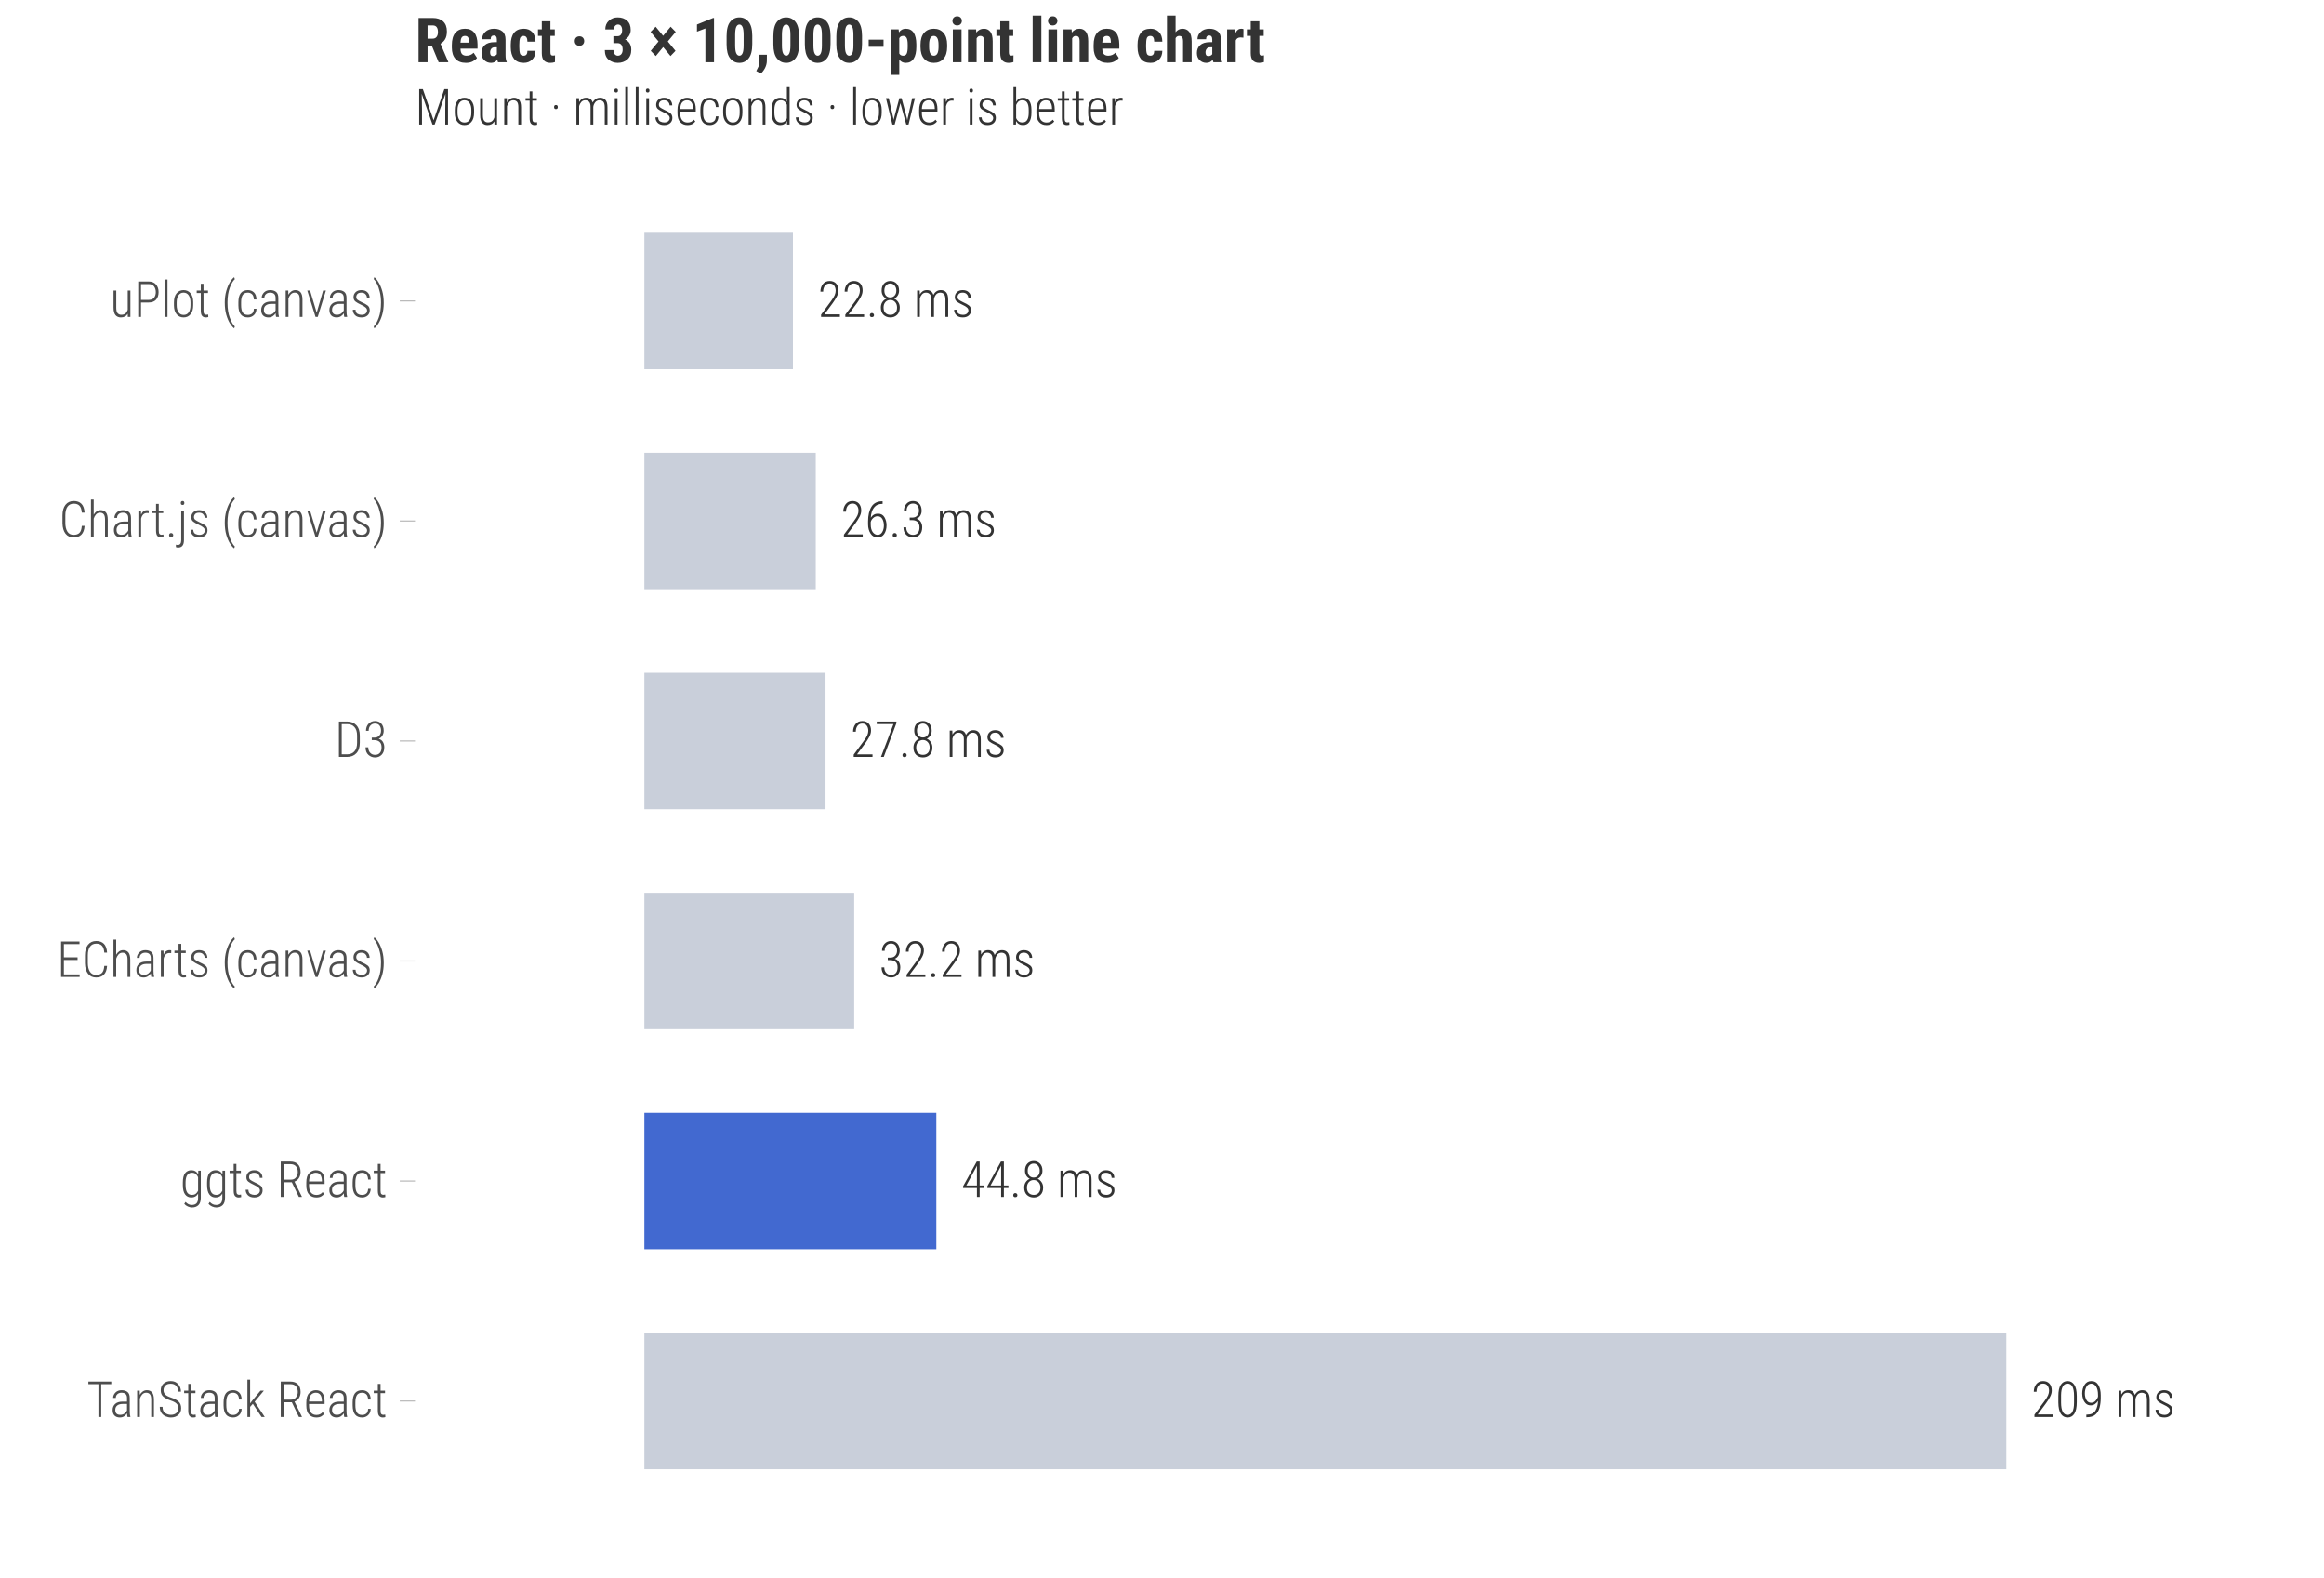
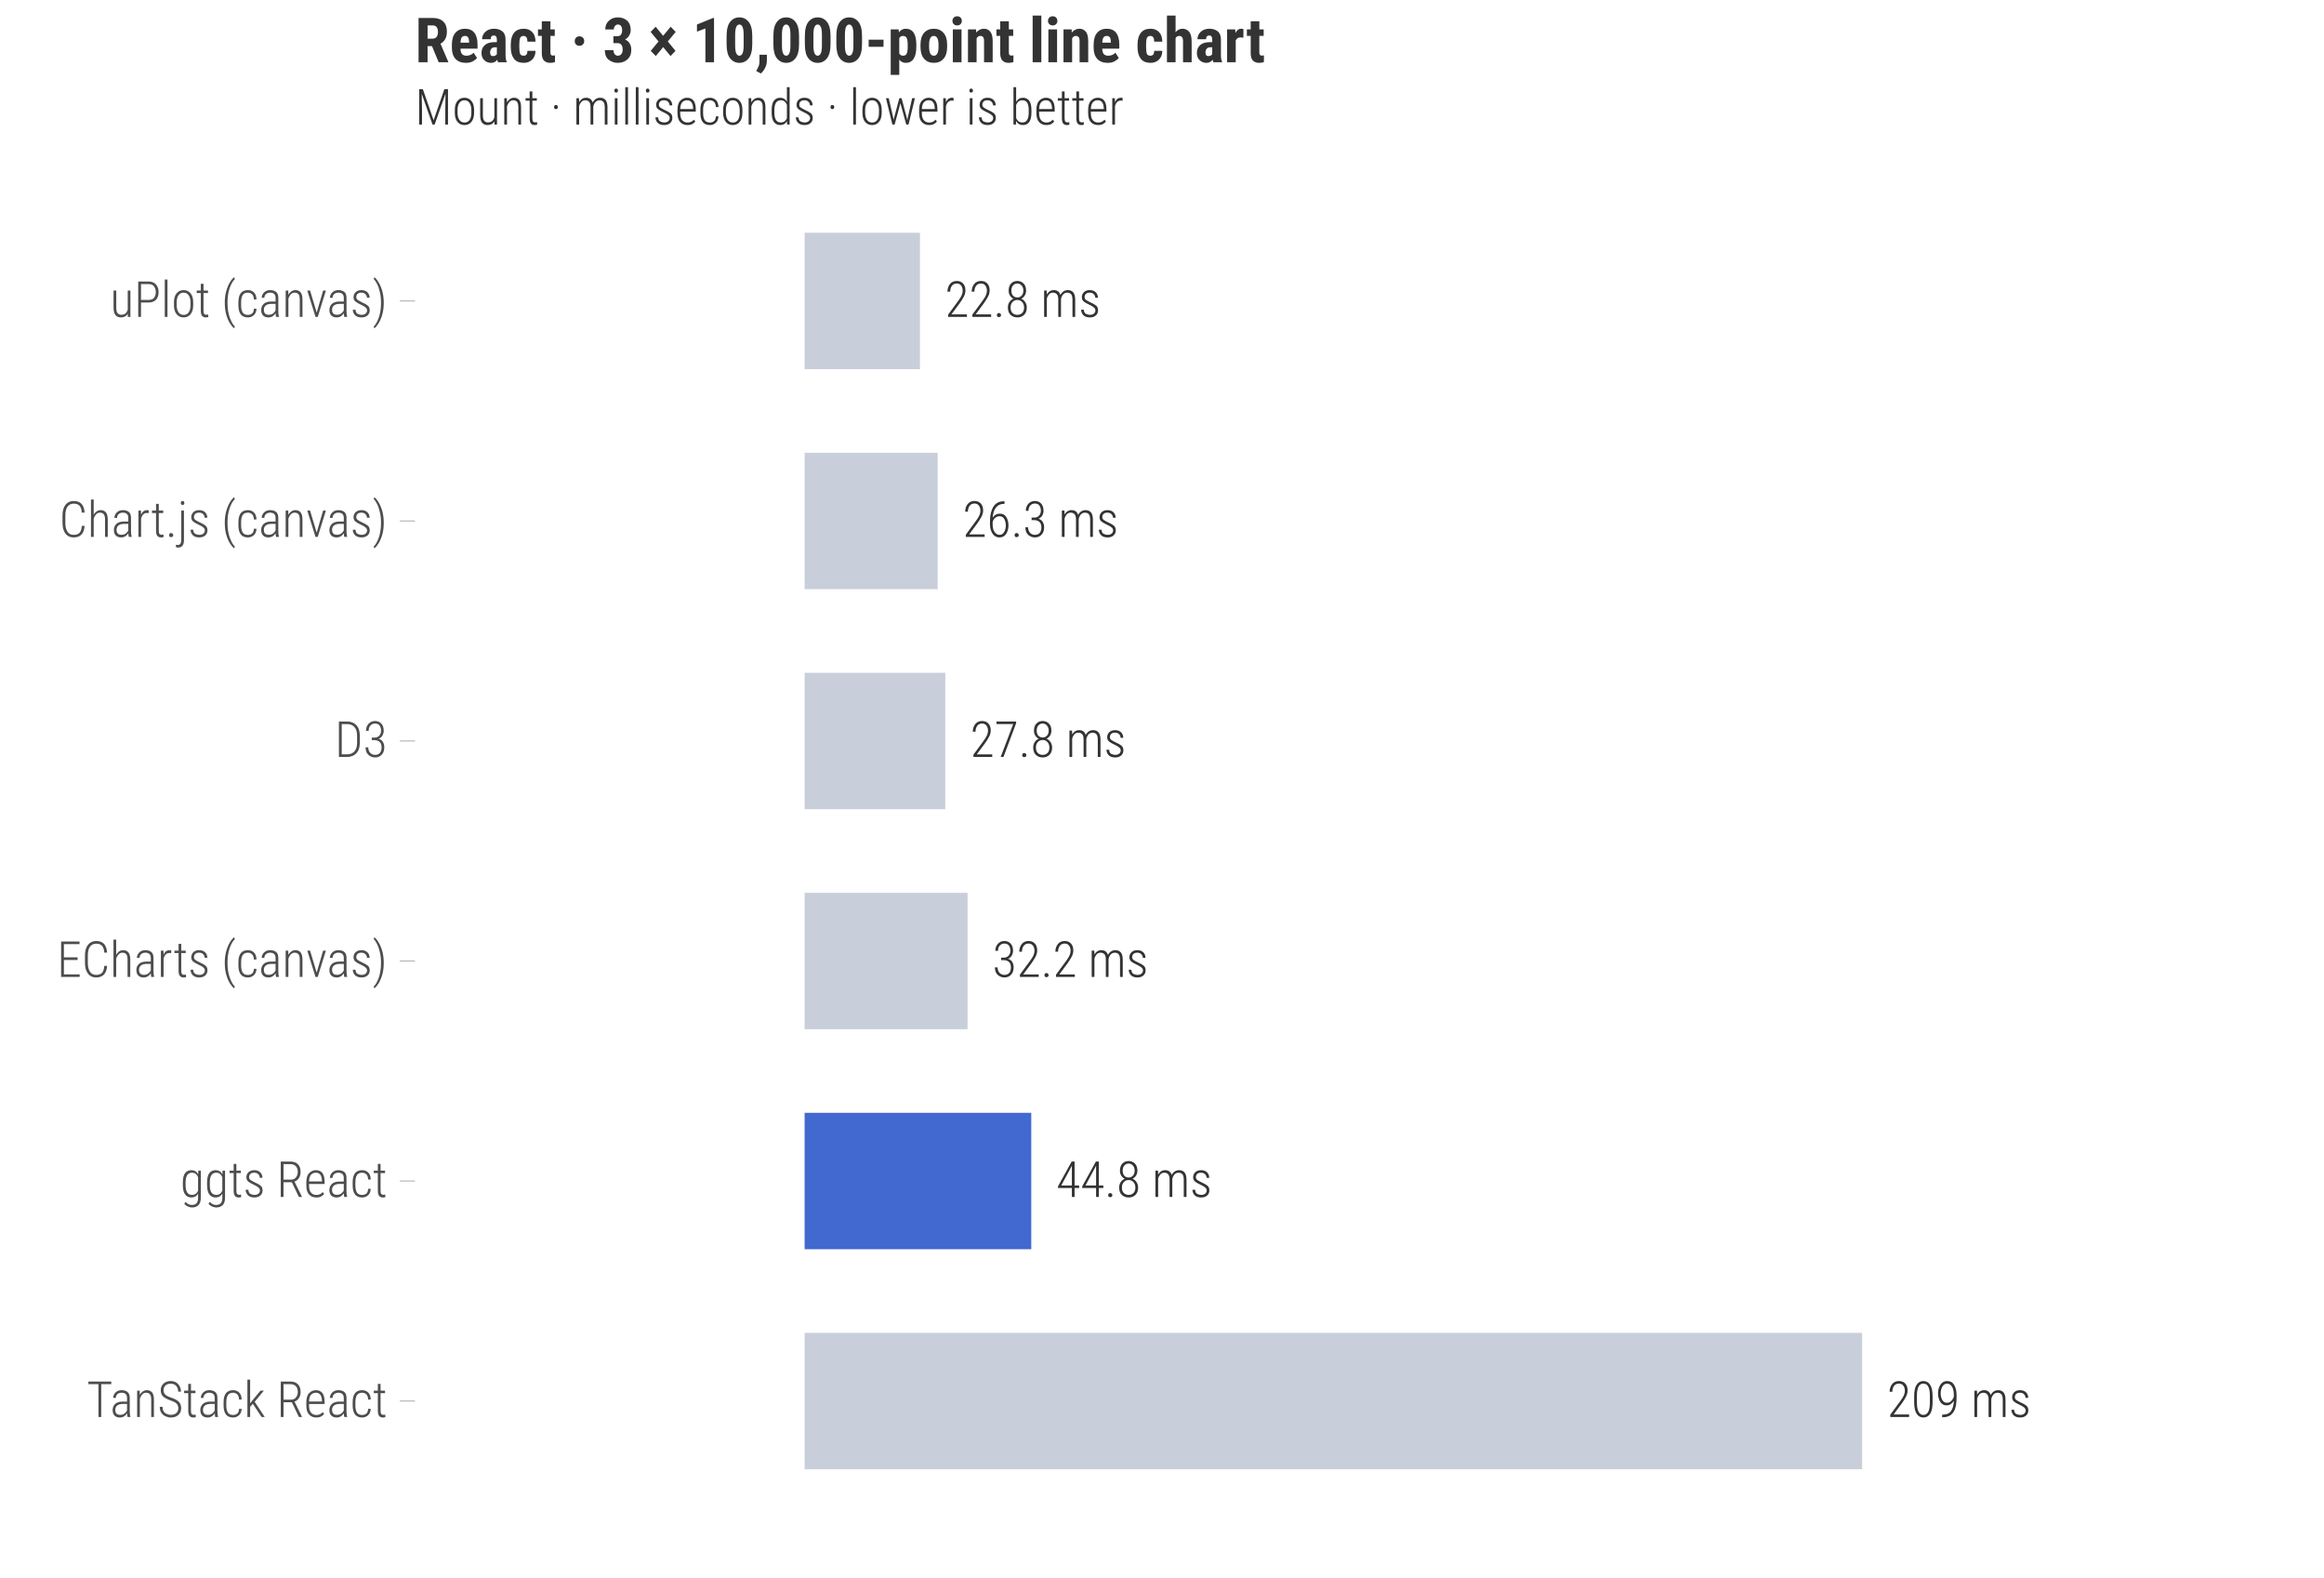
<svg xmlns="http://www.w3.org/2000/svg" width="560" height="380" viewBox="0 0 560 380" role="img" aria-label="React · 3 × 10,000-point line chart. Mount · milliseconds · lower is better. uPlot (canvas): 22.8 ms; Chart.js (canvas): 26.3 ms; D3: 27.8 ms; ECharts (canvas): 32.2 ms; ggts React: 44.8 ms; TanStack React: 209 ms." class="gg-plot" font-family="&quot;Roboto Condensed&quot;, &quot;Arial Narrow&quot;, Arial, sans-serif" font-size="11" font-weight="300" text-rendering="optimizeLegibility" shape-rendering="geometricPrecision">
  <rect class="gg-paper" width="560" height="380" fill="var(--gg-paper, #ffffff)" />
  <text class="gg-title" x="100" y="15" font-size="15" font-weight="700" fill="var(--gg-ink, #333333)">React · 3 × 10,000-point line chart</text>
  <text class="gg-subtitle" x="100" y="30" font-size="12" font-weight="300" fill="var(--gg-ink, #333333)">Mount · milliseconds · lower is better</text>
  <defs>
    <clipPath id="gg-clip-0">
      <rect width="456" height="318" />
    </clipPath>
  </defs>
  <g class="gg-panel" data-panel="0" transform="translate(100,46)">
    <rect class="gg-panel-background" width="456" height="318" fill="var(--gg-panel, #ffffff)" />
    <g class="gg-grid" stroke="var(--gg-grid, transparent)" stroke-width="0.25" vector-effect="non-scaling-stroke">
-       <line x1="55.27" y1="0" x2="55.27" y2="318" />
-       <line x1="133.79" y1="0" x2="133.79" y2="318" />
-       <line x1="212.3" y1="0" x2="212.3" y2="318" />
-       <line x1="290.81" y1="0" x2="290.81" y2="318" />
-       <line x1="369.32" y1="0" x2="369.32" y2="318" />
-       <line x1="447.83" y1="0" x2="447.83" y2="318" />
+       <line x1="32.92" y1="0" x2="32.92" y2="318" />
+       <line x1="93.88" y1="0" x2="93.88" y2="318" />
+       <line x1="154.84" y1="0" x2="154.84" y2="318" />
+       <line x1="215.81" y1="0" x2="215.81" y2="318" />
+       <line x1="276.77" y1="0" x2="276.77" y2="318" />
+       <line x1="337.73" y1="0" x2="337.73" y2="318" />
+       <line x1="398.7" y1="0" x2="398.7" y2="318" />
      <line x1="0" y1="26.5" x2="456" y2="26.5" />
      <line x1="0" y1="79.5" x2="456" y2="79.5" />
      <line x1="0" y1="132.5" x2="456" y2="132.5" />
      <line x1="0" y1="185.5" x2="456" y2="185.5" />
      <line x1="0" y1="238.5" x2="456" y2="238.5" />
      <line x1="0" y1="291.5" x2="456" y2="291.5" />
    </g>
    <g class="gg-marks" clip-path="url(#gg-clip-0)">
      <g class="gg-batch gg-rects" data-layer="0">
-         <rect x="55.27" y="10.07" width="35.8" height="32.86" fill="#c9cfda" />
-         <rect x="55.27" y="63.07" width="41.3" height="32.86" fill="#c9cfda" />
-         <rect x="55.27" y="116.07" width="43.65" height="32.86" fill="#c9cfda" />
-         <rect x="55.27" y="169.07" width="50.56" height="32.86" fill="#c9cfda" />
-         <rect x="55.27" y="222.07" width="70.35" height="32.86" fill="#4269d0" />
-         <rect x="55.27" y="275.07" width="328.18" height="32.86" fill="#c9cfda" />
+         <rect x="93.88" y="10.07" width="27.8" height="32.86" fill="#c9cfda" />
+         <rect x="93.88" y="63.07" width="32.07" height="32.86" fill="#c9cfda" />
+         <rect x="93.88" y="116.07" width="33.9" height="32.86" fill="#c9cfda" />
+         <rect x="93.88" y="169.07" width="39.26" height="32.86" fill="#c9cfda" />
+         <rect x="93.88" y="222.07" width="54.62" height="32.86" fill="#4269d0" />
+         <rect x="93.88" y="275.07" width="254.82" height="32.86" fill="#c9cfda" />
      </g>
      <g class="gg-batch gg-glyphs" data-layer="1" font-size="12" text-anchor="start">
-         <text x="97.07" y="26.5" dy="0.32em" fill="var(--gg-ink, #333333)">22.8 ms</text>
-         <text x="102.57" y="79.5" dy="0.32em" fill="var(--gg-ink, #333333)">26.3 ms</text>
-         <text x="104.93" y="132.5" dy="0.32em" fill="var(--gg-ink, #333333)">27.8 ms</text>
-         <text x="111.83" y="185.5" dy="0.32em" fill="var(--gg-ink, #333333)">32.2 ms</text>
-         <text x="131.62" y="238.5" dy="0.32em" fill="var(--gg-ink, #333333)">44.8 ms</text>
-         <text x="389.45" y="291.5" dy="0.32em" fill="var(--gg-ink, #333333)">209 ms</text>
+         <text x="127.68" y="26.5" dy="0.32em" fill="var(--gg-ink, #333333)">22.8 ms</text>
+         <text x="131.95" y="79.5" dy="0.32em" fill="var(--gg-ink, #333333)">26.3 ms</text>
+         <text x="133.78" y="132.5" dy="0.32em" fill="var(--gg-ink, #333333)">27.8 ms</text>
+         <text x="139.14" y="185.5" dy="0.32em" fill="var(--gg-ink, #333333)">32.2 ms</text>
+         <text x="154.5" y="238.5" dy="0.32em" fill="var(--gg-ink, #333333)">44.8 ms</text>
+         <text x="354.71" y="291.5" dy="0.32em" fill="var(--gg-ink, #333333)">209 ms</text>
      </g>
    </g>
    <rect class="gg-panel-border" width="456" height="318" fill="none" stroke="var(--gg-panelBorder, transparent)" stroke-width="0.5" vector-effect="non-scaling-stroke" />
  </g>
  <g class="gg-axis gg-axis-y" transform="translate(100,46)">
    <g class="gg-tick" transform="translate(0,26.5)">
      <line x2="-3.67" stroke="var(--gg-tickColor, #b3b3b3)" stroke-width="0.25" vector-effect="non-scaling-stroke" />
      <text x="-6.67" dy="0.32em" text-anchor="end" fill="var(--gg-axisText, #4d4d4d)" font-size="12" font-weight="300">uPlot (canvas)</text>
    </g>
    <g class="gg-tick" transform="translate(0,79.5)">
      <line x2="-3.67" stroke="var(--gg-tickColor, #b3b3b3)" stroke-width="0.25" vector-effect="non-scaling-stroke" />
      <text x="-6.67" dy="0.32em" text-anchor="end" fill="var(--gg-axisText, #4d4d4d)" font-size="12" font-weight="300">Chart.js (canvas)</text>
    </g>
    <g class="gg-tick" transform="translate(0,132.5)">
      <line x2="-3.67" stroke="var(--gg-tickColor, #b3b3b3)" stroke-width="0.25" vector-effect="non-scaling-stroke" />
      <text x="-6.67" dy="0.32em" text-anchor="end" fill="var(--gg-axisText, #4d4d4d)" font-size="12" font-weight="300">D3</text>
    </g>
    <g class="gg-tick" transform="translate(0,185.5)">
      <line x2="-3.67" stroke="var(--gg-tickColor, #b3b3b3)" stroke-width="0.25" vector-effect="non-scaling-stroke" />
      <text x="-6.67" dy="0.32em" text-anchor="end" fill="var(--gg-axisText, #4d4d4d)" font-size="12" font-weight="300">ECharts (canvas)</text>
    </g>
    <g class="gg-tick" transform="translate(0,238.5)">
      <line x2="-3.67" stroke="var(--gg-tickColor, #b3b3b3)" stroke-width="0.25" vector-effect="non-scaling-stroke" />
      <text x="-6.67" dy="0.32em" text-anchor="end" fill="var(--gg-axisText, #4d4d4d)" font-size="12" font-weight="300">ggts React</text>
    </g>
    <g class="gg-tick" transform="translate(0,291.5)">
      <line x2="-3.67" stroke="var(--gg-tickColor, #b3b3b3)" stroke-width="0.25" vector-effect="non-scaling-stroke" />
      <text x="-6.67" dy="0.32em" text-anchor="end" fill="var(--gg-axisText, #4d4d4d)" font-size="12" font-weight="300">TanStack React</text>
    </g>
  </g>
</svg>
